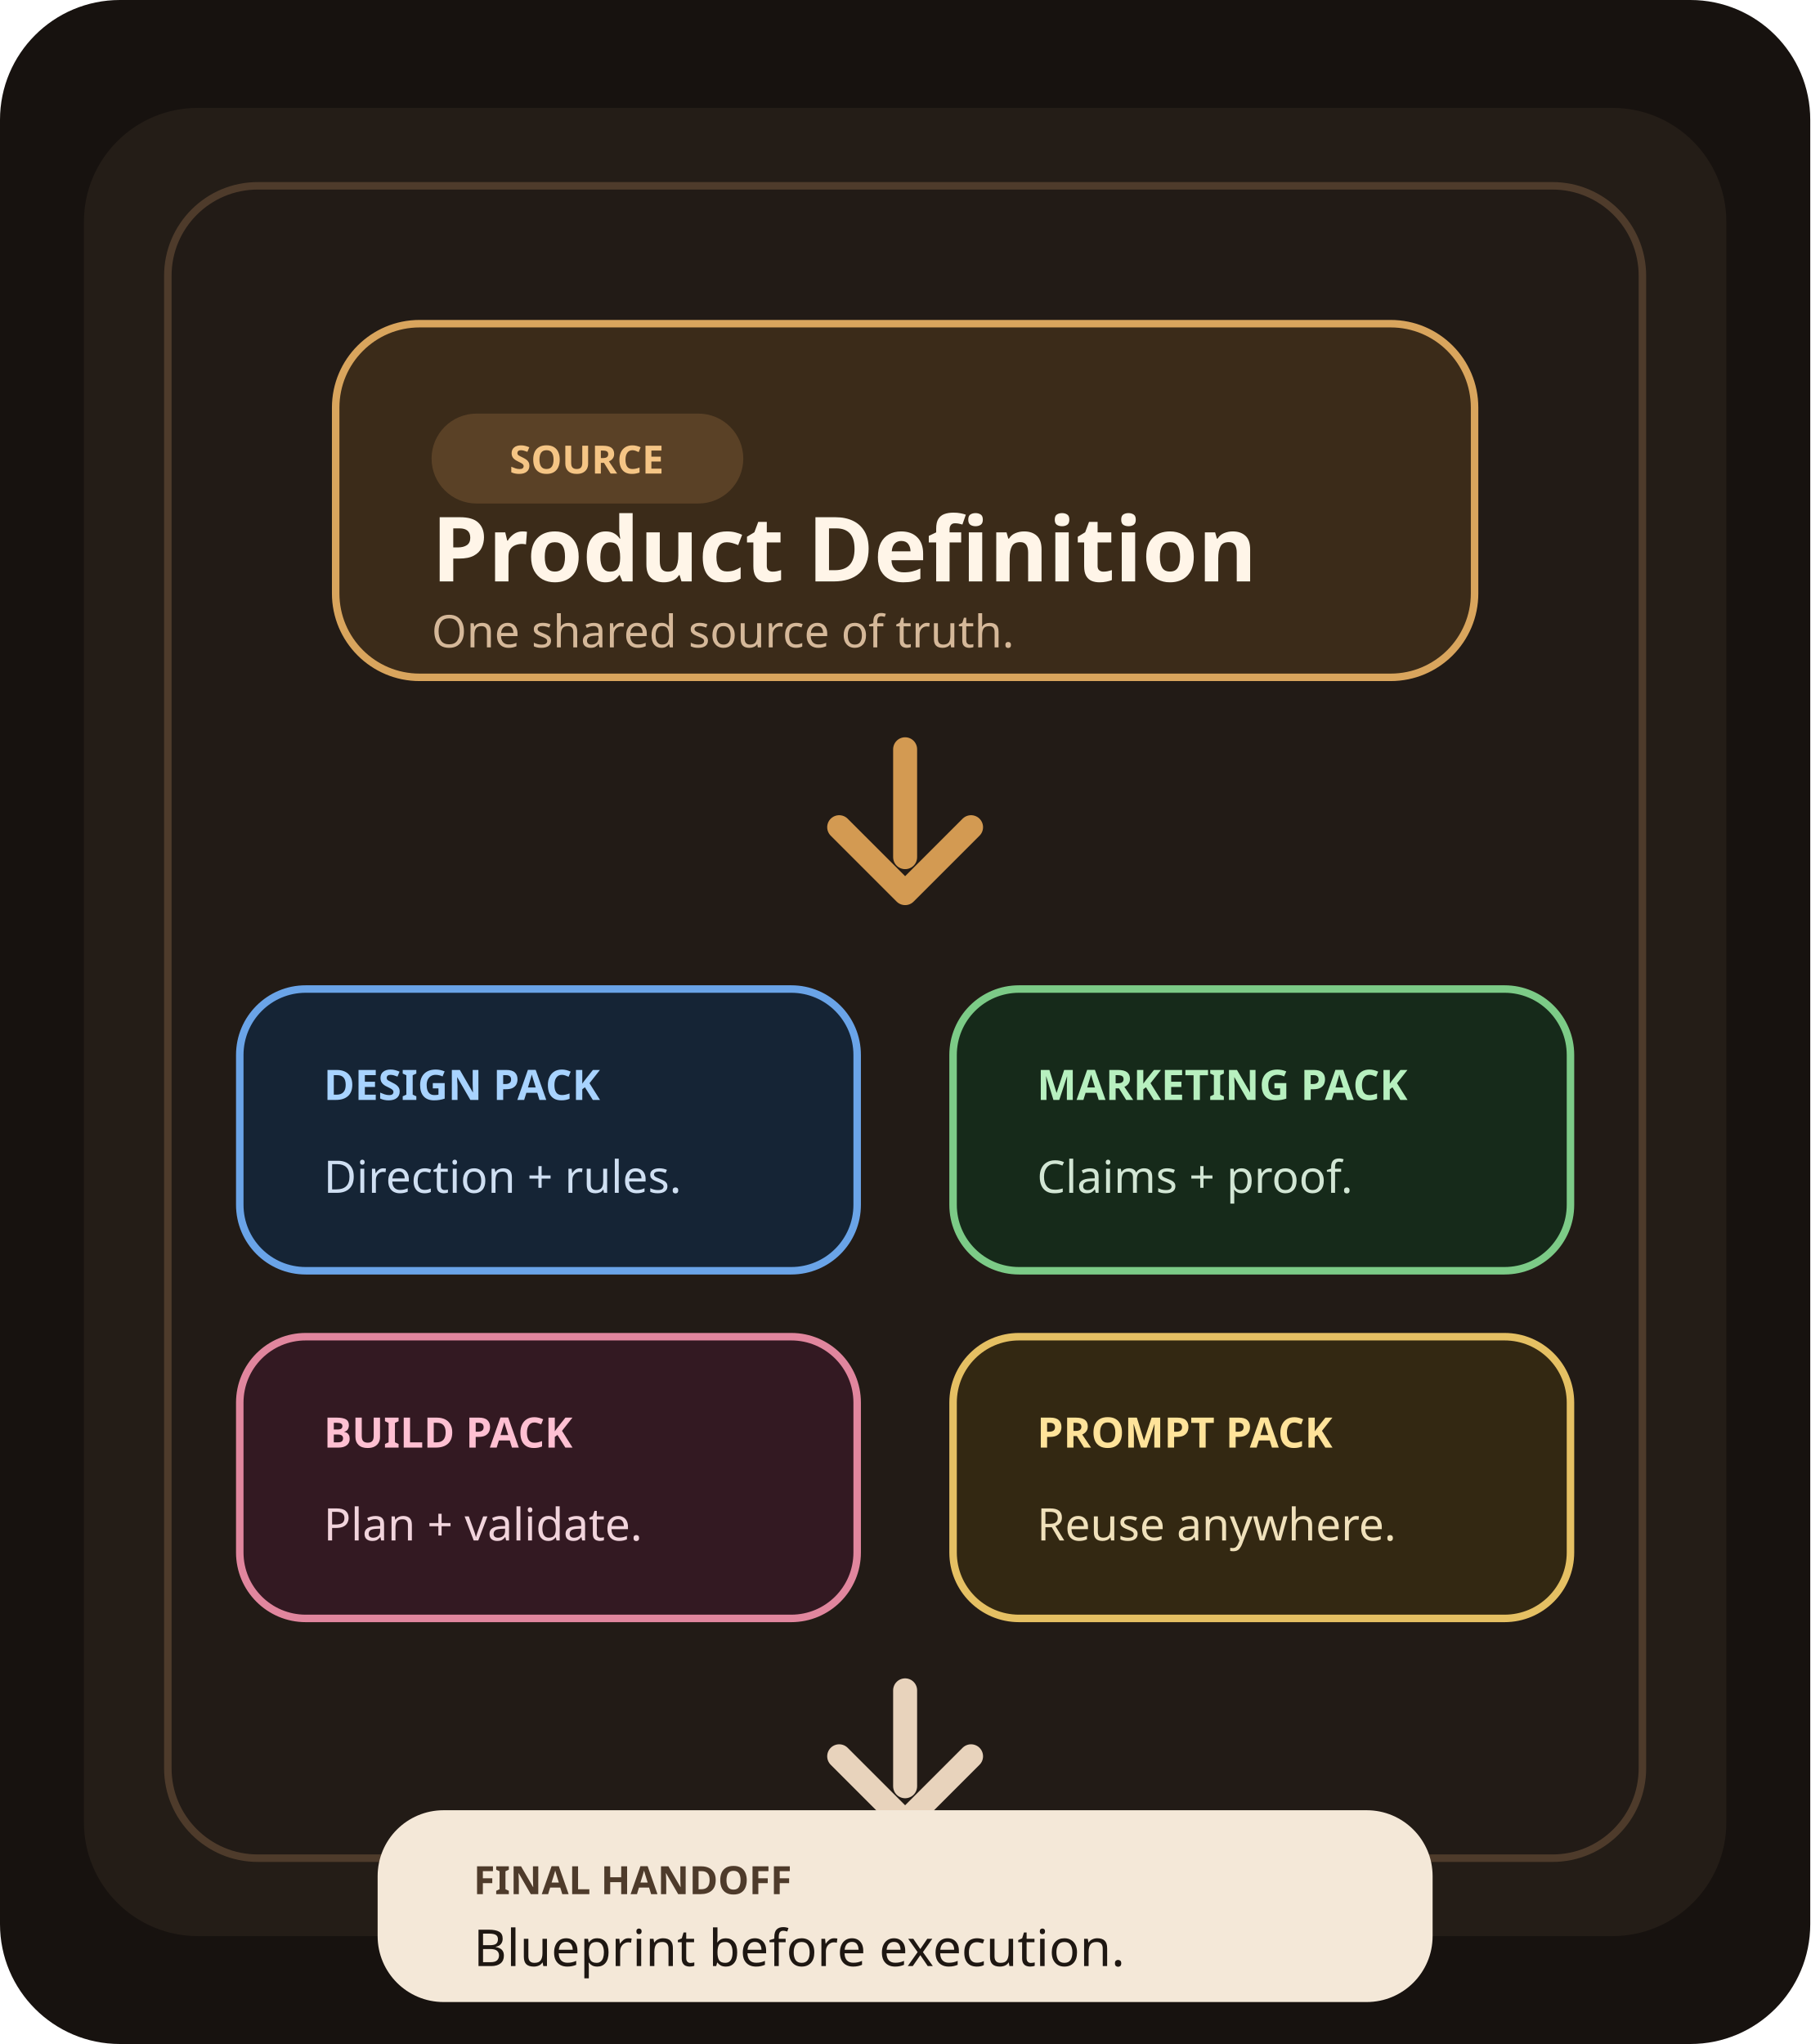
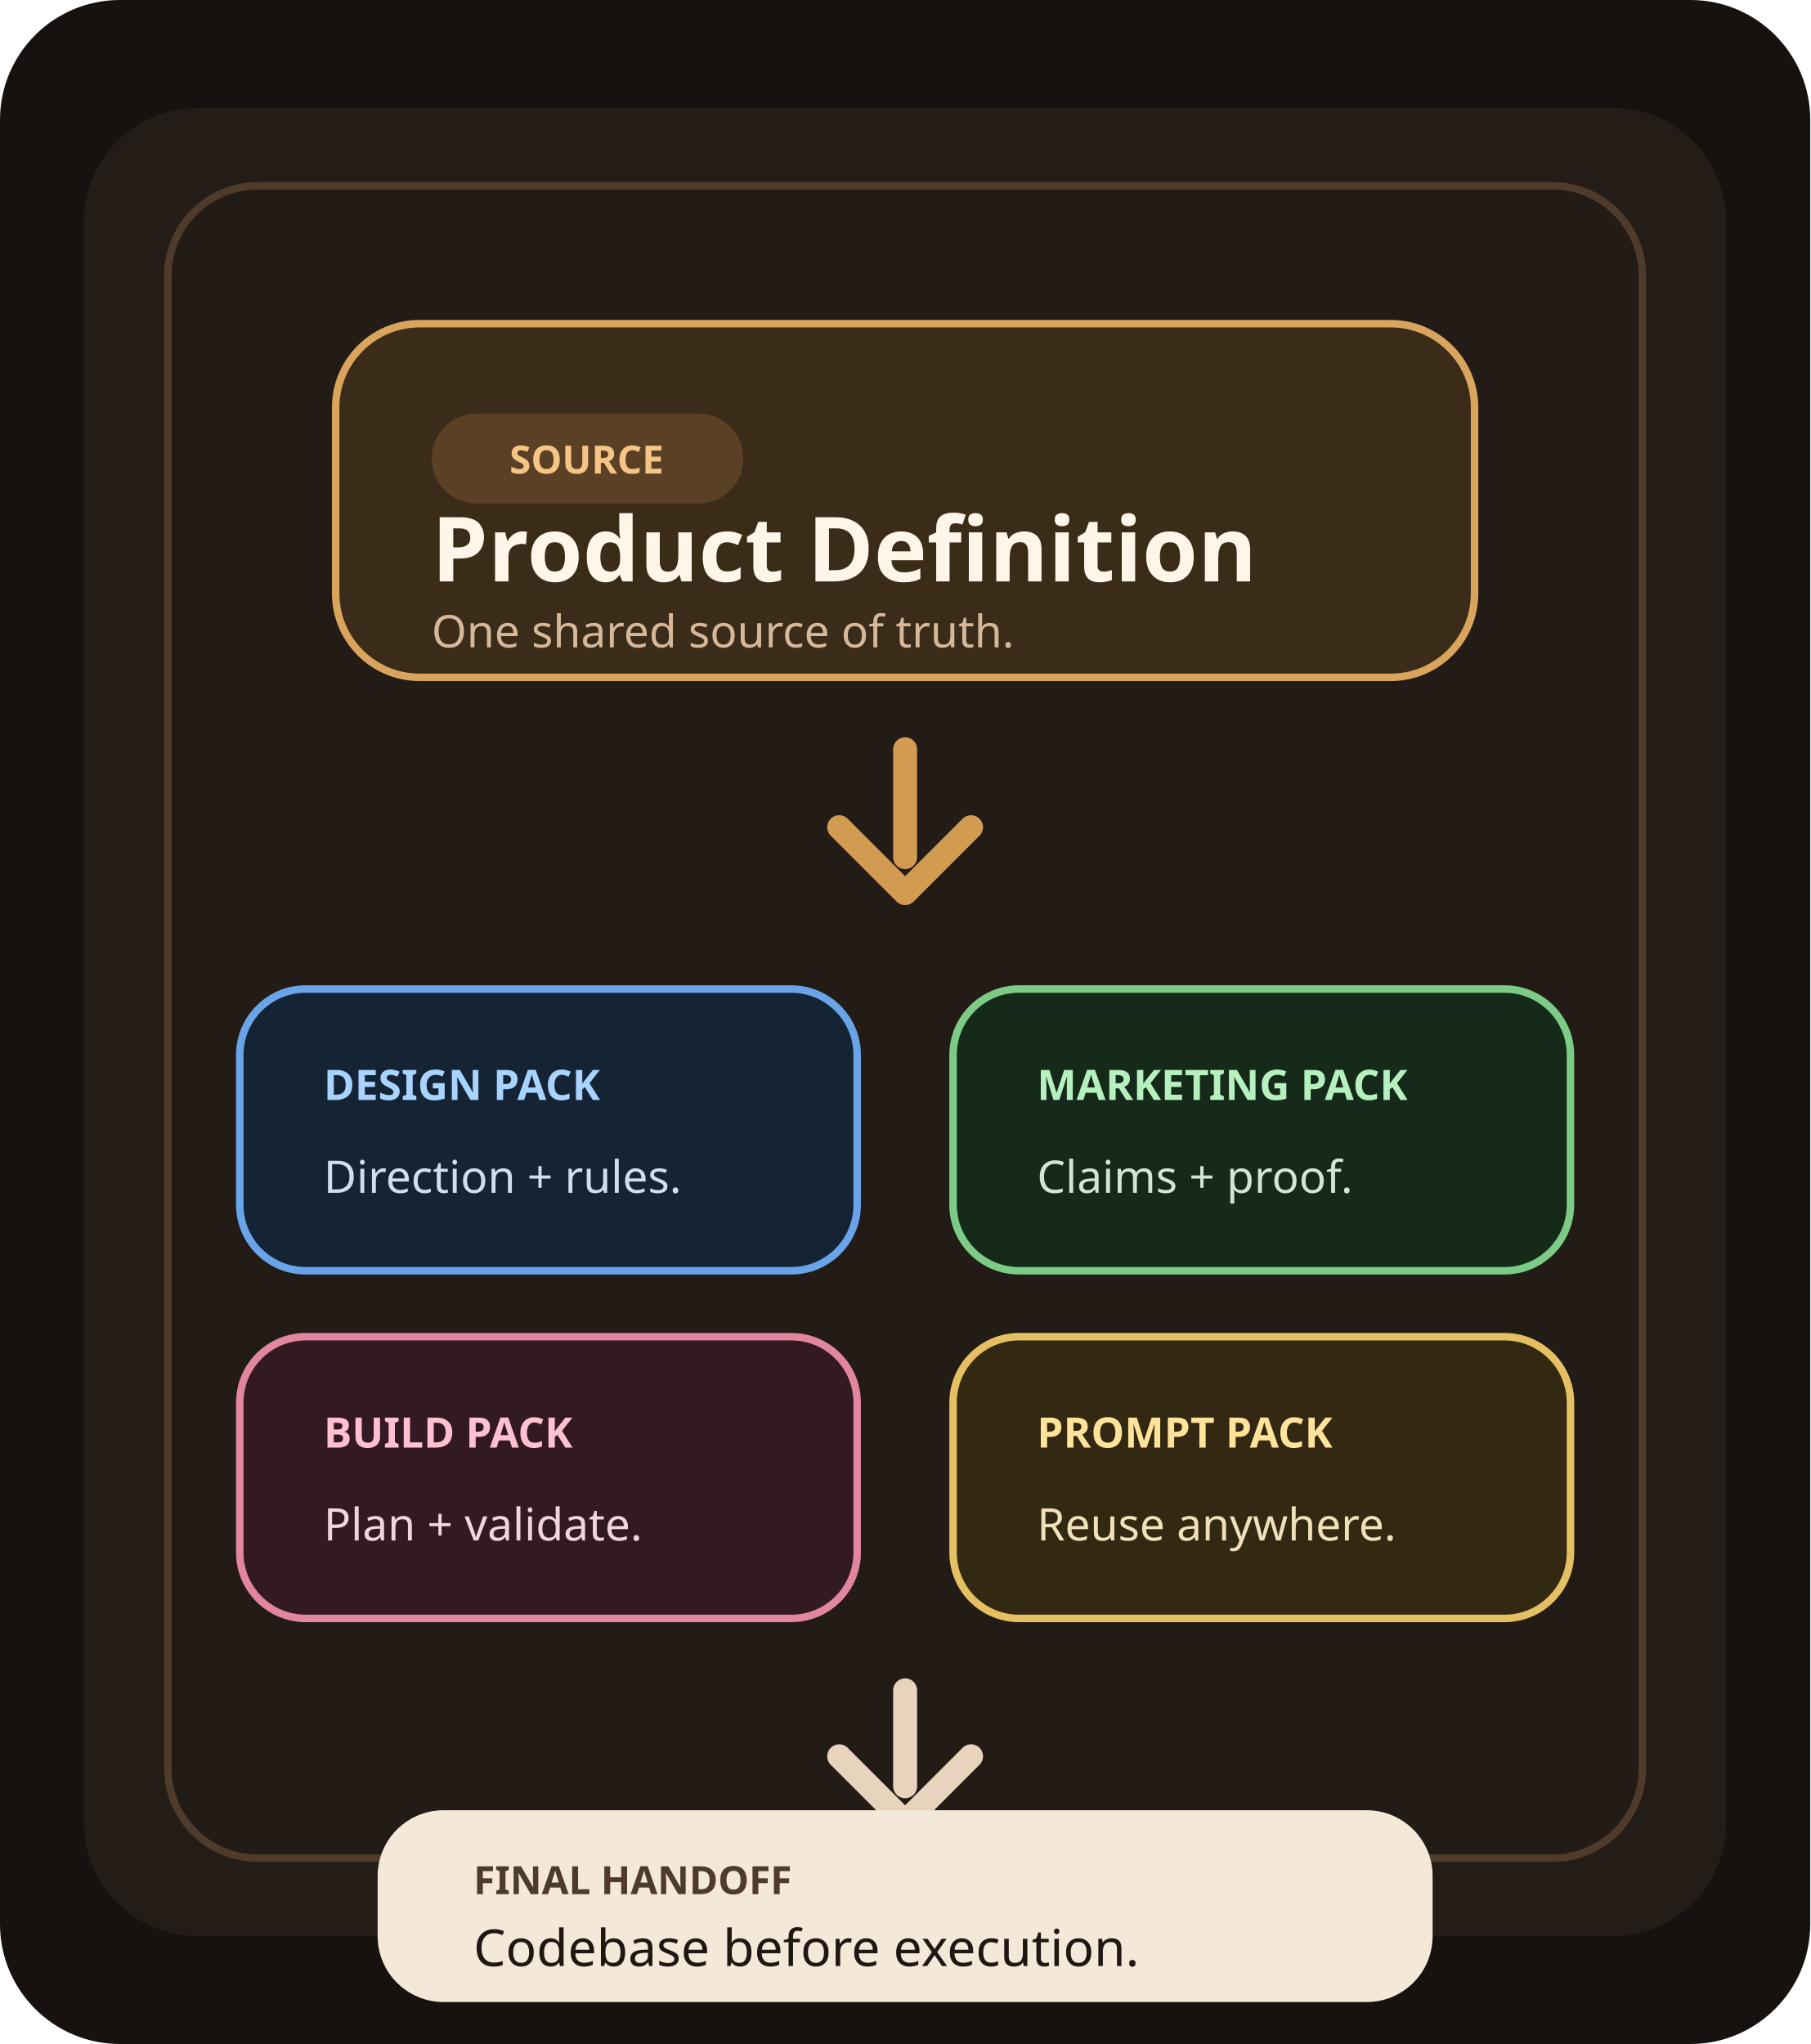
<svg xmlns="http://www.w3.org/2000/svg" width="604" height="682" viewBox="0 0 604 682" fill="none">
  <rect width="604" height="682" rx="40" fill="#17120F" />
  <rect x="28" y="36" width="548" height="610" rx="38" fill="#241D17" />
  <rect x="56" y="62" width="492" height="558" rx="30" fill="#221B16" stroke="#4E3B2B" stroke-width="2.5" />
  <rect x="112" y="108" width="380" height="118" rx="28" fill="#3B2B19" stroke="#D9A55D" stroke-width="2.5" />
  <rect x="144" y="138" width="104" height="30" rx="15" fill="#5A4126" />
  <text x="170" y="158" fill="#F5C585" font-family="ui-sans-serif, system-ui" font-size="13" font-weight="700">SOURCE</text>
  <text x="144" y="194" fill="#FFF5E8" font-family="ui-sans-serif, system-ui" font-size="30" font-weight="700">Product Definition</text>
  <text x="144" y="216" fill="#D5B899" font-family="ui-sans-serif, system-ui" font-size="15">One shared source of truth.</text>
  <path d="M302 250V286" stroke="#D39A52" stroke-width="8" stroke-linecap="round" />
  <path d="M280 276L302 298L324 276" fill="none" stroke="#D39A52" stroke-width="8" stroke-linecap="round" stroke-linejoin="round" />
  <rect x="80" y="330" width="206" height="94" rx="22" fill="#152435" stroke="#6AA4E8" stroke-width="2.5" />
  <text x="108" y="367" fill="#A8D3FF" font-family="ui-sans-serif, system-ui" font-size="14" font-weight="700">DESIGN PACK</text>
  <text x="108" y="398" fill="#CFDFF2" font-family="ui-sans-serif, system-ui" font-size="15">Direction + rules.</text>
  <rect x="318" y="330" width="206" height="94" rx="22" fill="#162A1A" stroke="#7CCB87" stroke-width="2.5" />
  <text x="346" y="367" fill="#B7F0BF" font-family="ui-sans-serif, system-ui" font-size="14" font-weight="700">MARKETING PACK</text>
  <text x="346" y="398" fill="#D2E6D4" font-family="ui-sans-serif, system-ui" font-size="15">Claims + proof.</text>
  <rect x="80" y="446" width="206" height="94" rx="22" fill="#331922" stroke="#E1869E" stroke-width="2.5" />
  <text x="108" y="483" fill="#FFC0D2" font-family="ui-sans-serif, system-ui" font-size="14" font-weight="700">BUILD PACK</text>
  <text x="108" y="514" fill="#F1D4DC" font-family="ui-sans-serif, system-ui" font-size="15">Plan + validate.</text>
  <rect x="318" y="446" width="206" height="94" rx="22" fill="#332812" stroke="#E5C063" stroke-width="2.5" />
  <text x="346" y="483" fill="#FFE39A" font-family="ui-sans-serif, system-ui" font-size="14" font-weight="700">PROMPT PACK</text>
  <text x="346" y="514" fill="#F0E1BB" font-family="ui-sans-serif, system-ui" font-size="15">Reuse anywhere.</text>
  <path d="M302 564V596" stroke="#E8D3BC" stroke-width="8" stroke-linecap="round" />
  <path d="M280 586L302 608L324 586" fill="none" stroke="#E8D3BC" stroke-width="8" stroke-linecap="round" stroke-linejoin="round" />
  <rect x="126" y="604" width="352" height="64" rx="22" fill="#F4E8D8" />
  <text x="158" y="632" fill="#4E3B2B" font-family="ui-sans-serif, system-ui" font-size="13" font-weight="700">FINAL HANDOFF</text>
-   <text x="158" y="656" fill="#1E1712" font-family="ui-sans-serif, system-ui" font-size="17">Blueprint before execution.</text>
+   <text x="158" y="656" fill="#1E1712" font-family="ui-sans-serif, system-ui" font-size="17">Codebase before execution.</text>
</svg>
